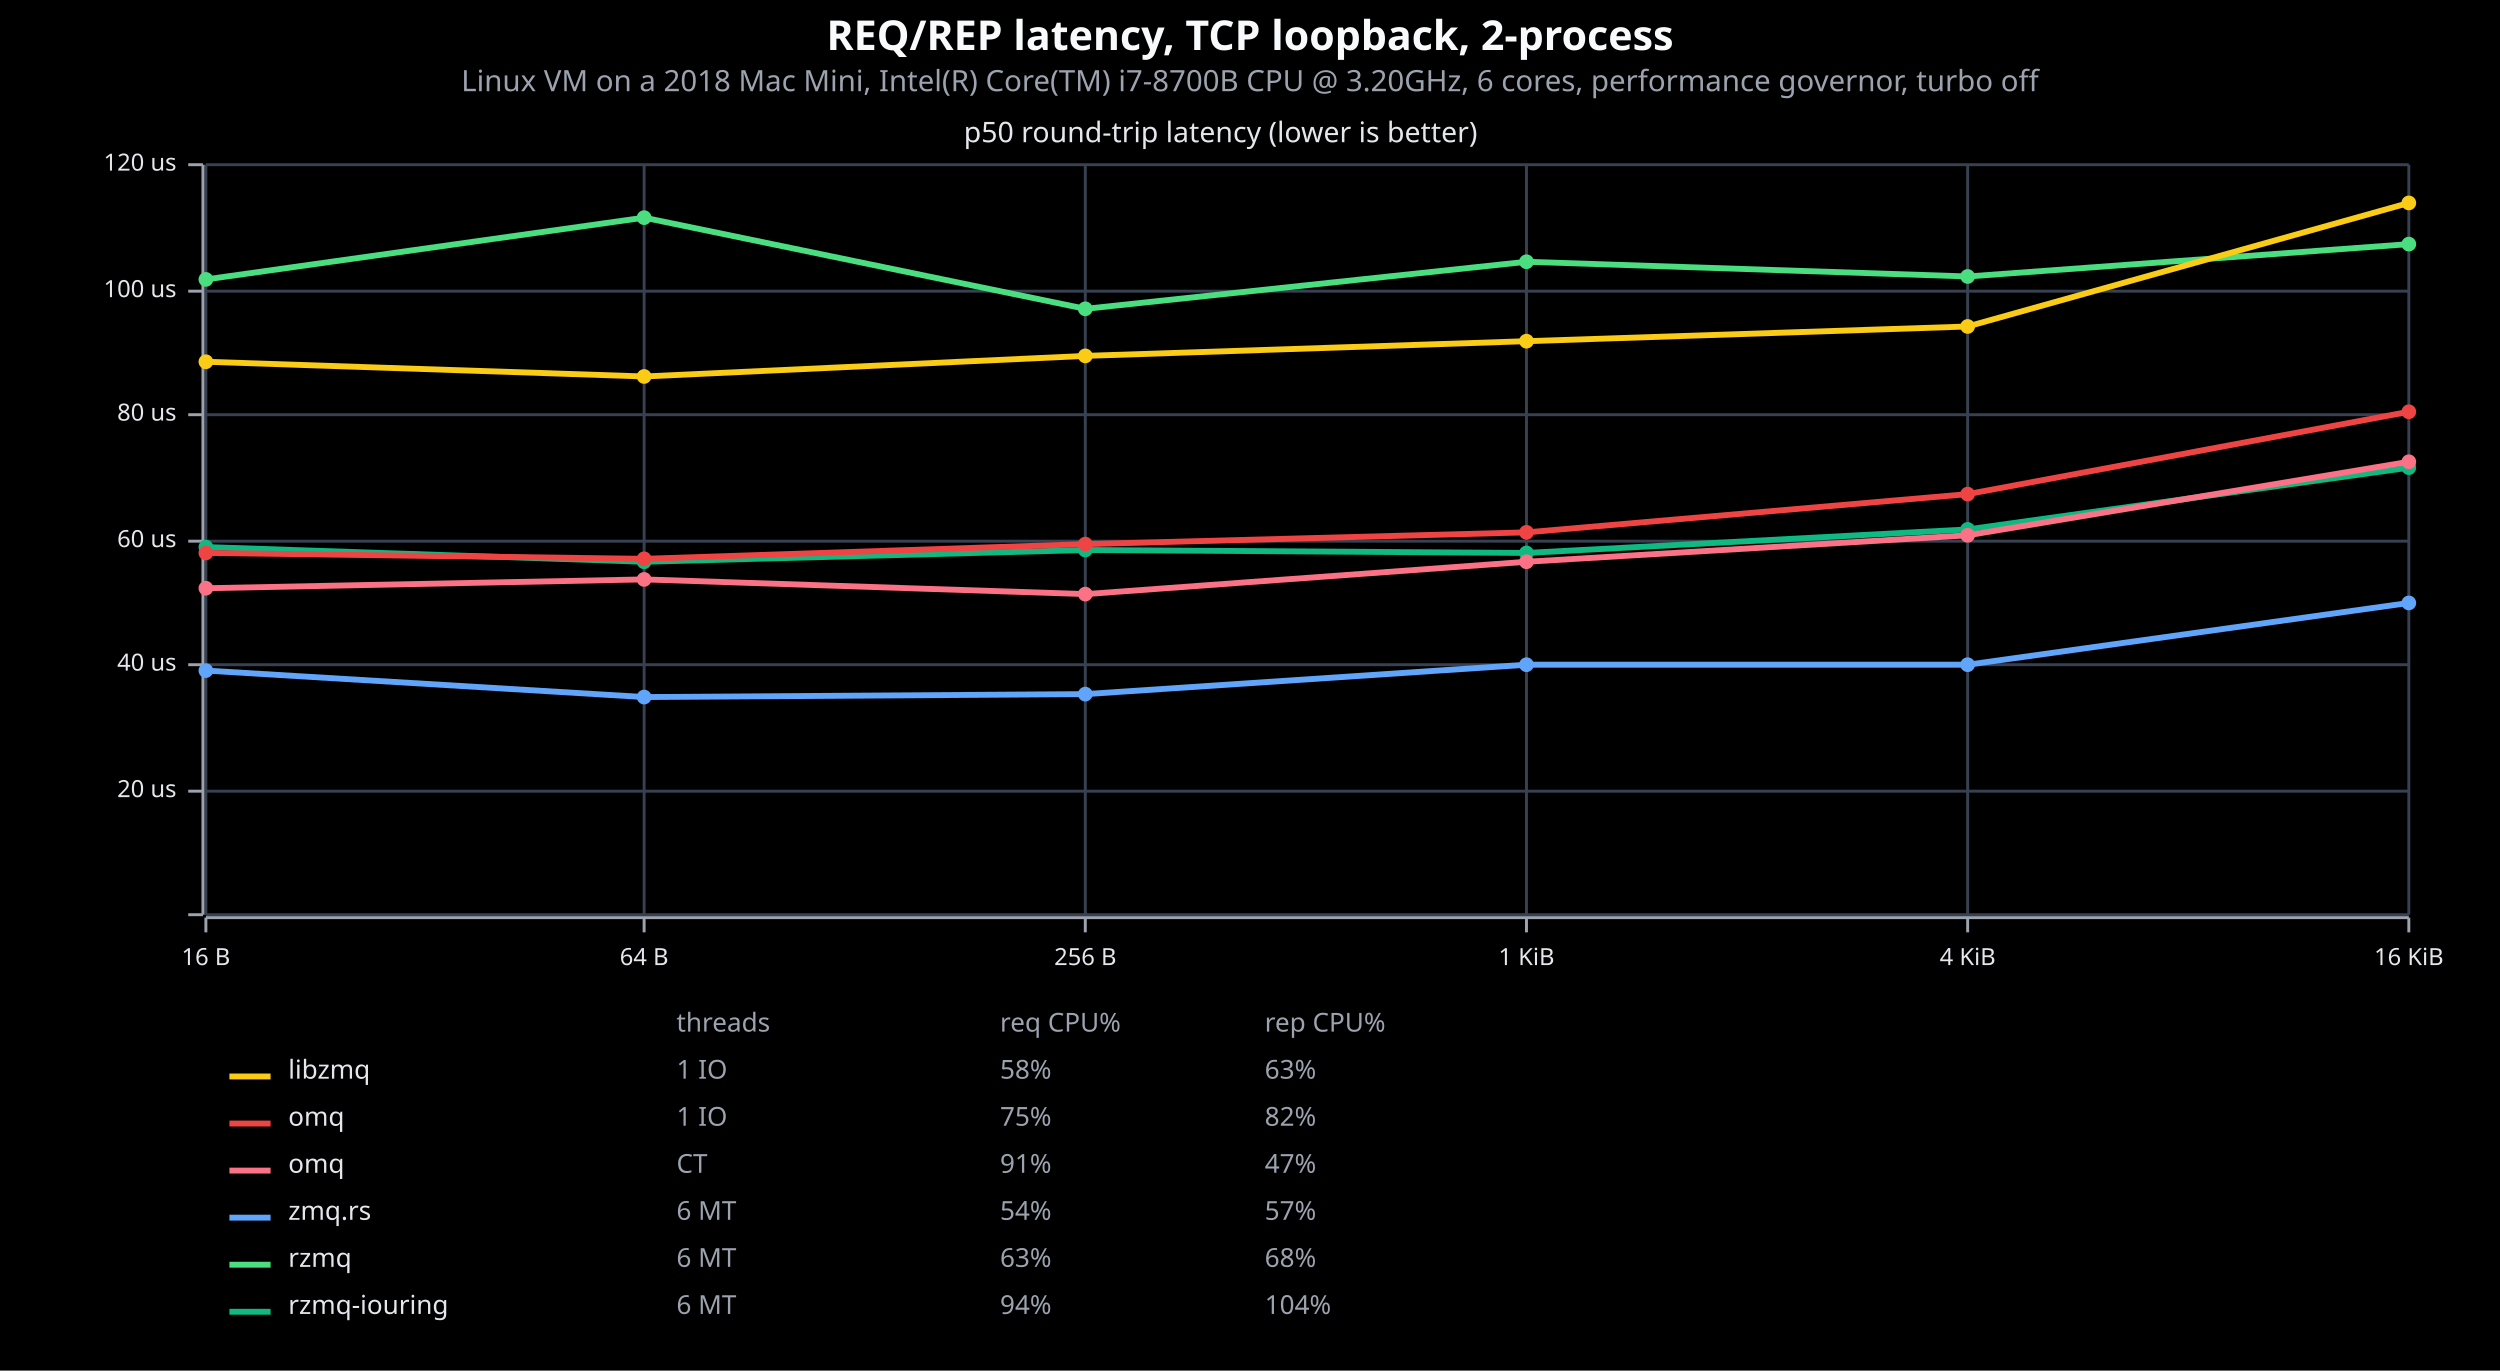
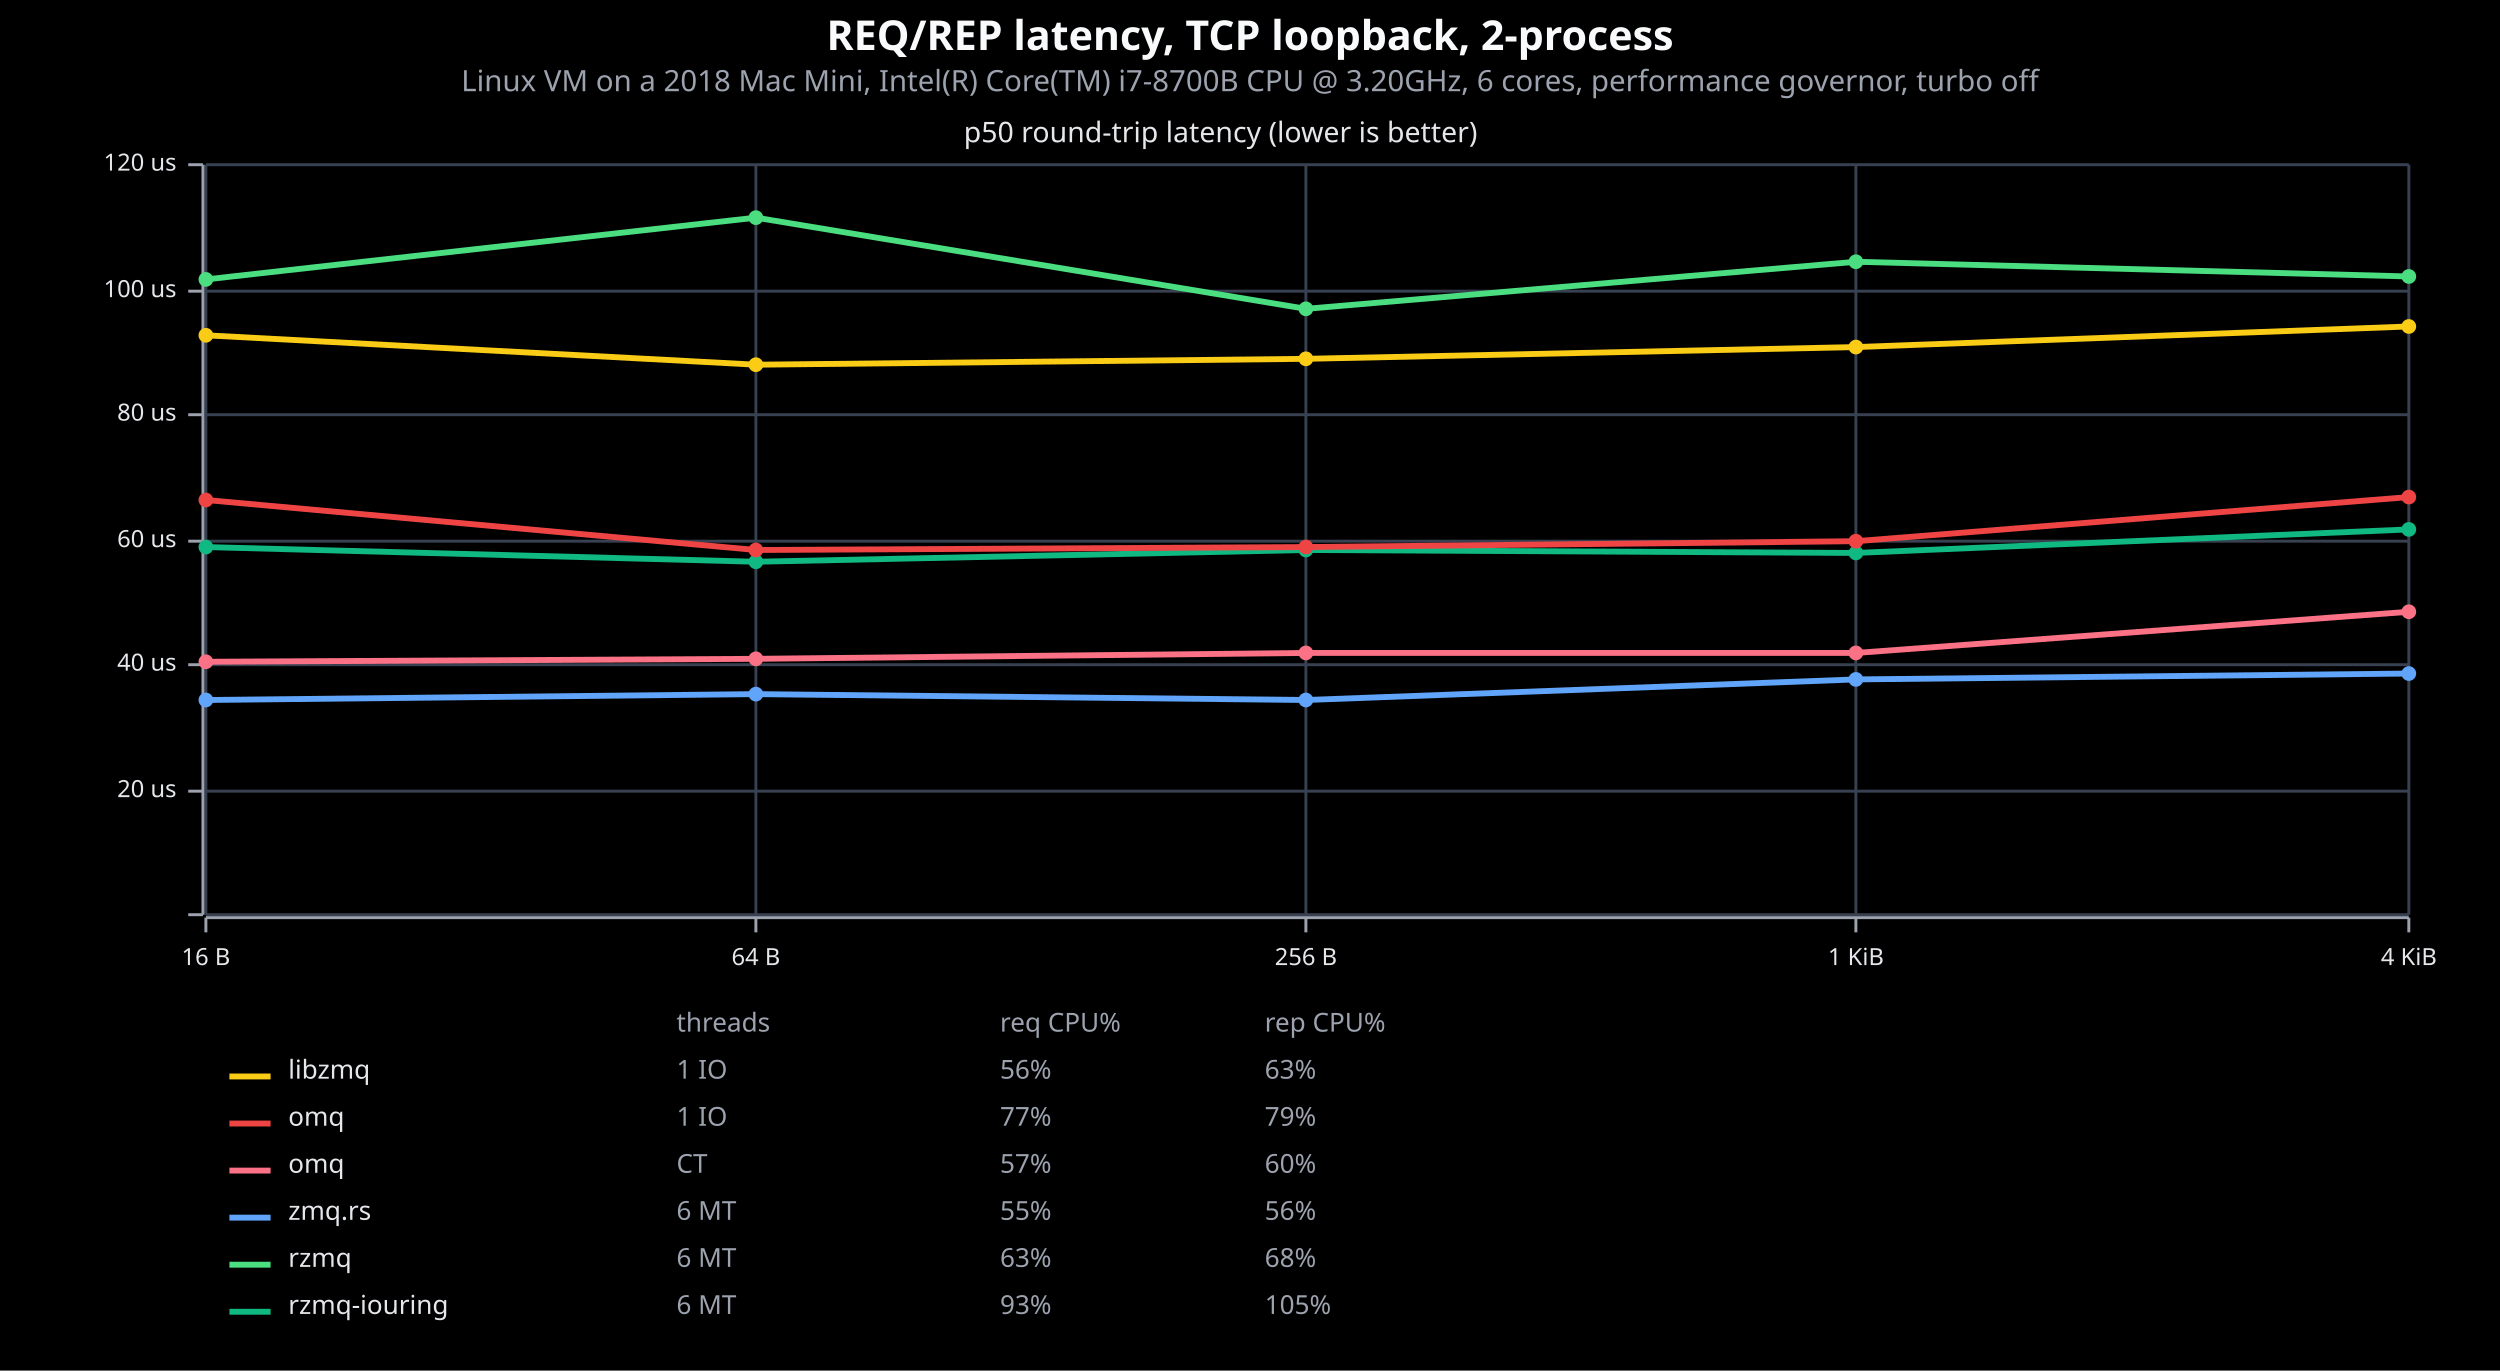
<svg xmlns="http://www.w3.org/2000/svg" viewBox="0 0 850 466" font-family="system-ui, -apple-system, sans-serif">
  <rect x="0" y="0" width="850" height="466" opacity="1" fill="#000000" stroke="none" />
  <text x="425" y="17" text-anchor="middle" font-family="sans-serif" font-size="14" font-weight="bold" fill="#F9FAFB">REQ/REP latency, TCP loopback, 2-process</text>
  <text x="425" y="31" text-anchor="middle" font-family="sans-serif" font-size="10" fill="#9CA3AF">Linux VM on a 2018 Mac Mini, Intel(R) Core(TM) i7-8700B CPU @ 3.20GHz, 6 cores, performance governor, turbo off</text>
  <text x="415" y="41" dy="0.76em" text-anchor="middle" font-family="sans-serif" font-size="9.677" opacity="1" fill="#E5E7EB">
p50 round-trip latency (lower is better)
</text>
  <line opacity="1" stroke="#374151" stroke-width="1" x1="70" y1="311" x2="70" y2="56" />
-   <line opacity="1" stroke="#374151" stroke-width="1" x1="219" y1="311" x2="219" y2="56" />
-   <line opacity="1" stroke="#374151" stroke-width="1" x1="369" y1="311" x2="369" y2="56" />
-   <line opacity="1" stroke="#374151" stroke-width="1" x1="519" y1="311" x2="519" y2="56" />
-   <line opacity="1" stroke="#374151" stroke-width="1" x1="669" y1="311" x2="669" y2="56" />
+   <line opacity="1" stroke="#374151" stroke-width="1" x1="257" y1="311" x2="257" y2="56" />
+   <line opacity="1" stroke="#374151" stroke-width="1" x1="444" y1="311" x2="444" y2="56" />
+   <line opacity="1" stroke="#374151" stroke-width="1" x1="631" y1="311" x2="631" y2="56" />
  <line opacity="1" stroke="#374151" stroke-width="1" x1="819" y1="311" x2="819" y2="56" />
  <line opacity="1" stroke="#374151" stroke-width="1" x1="70" y1="311" x2="819" y2="311" />
  <line opacity="1" stroke="#374151" stroke-width="1" x1="70" y1="269" x2="819" y2="269" />
  <line opacity="1" stroke="#374151" stroke-width="1" x1="70" y1="226" x2="819" y2="226" />
  <line opacity="1" stroke="#374151" stroke-width="1" x1="70" y1="184" x2="819" y2="184" />
  <line opacity="1" stroke="#374151" stroke-width="1" x1="70" y1="141" x2="819" y2="141" />
  <line opacity="1" stroke="#374151" stroke-width="1" x1="70" y1="99" x2="819" y2="99" />
  <line opacity="1" stroke="#374151" stroke-width="1" x1="70" y1="56" x2="819" y2="56" />
  <polyline fill="none" opacity="1" stroke="#9CA3AF" stroke-width="1" points="69,56 69,311 " />
  <text x="60" y="311" dy="0.5ex" text-anchor="end" font-family="sans-serif" font-size="8.065" opacity="1" fill="#E5E7EB">

</text>
  <polyline fill="none" opacity="1" stroke="#9CA3AF" stroke-width="1" points="64,311 69,311 " />
  <text x="60" y="269" dy="0.5ex" text-anchor="end" font-family="sans-serif" font-size="8.065" opacity="1" fill="#E5E7EB">
20 us
</text>
  <polyline fill="none" opacity="1" stroke="#9CA3AF" stroke-width="1" points="64,269 69,269 " />
  <text x="60" y="226" dy="0.5ex" text-anchor="end" font-family="sans-serif" font-size="8.065" opacity="1" fill="#E5E7EB">
40 us
</text>
  <polyline fill="none" opacity="1" stroke="#9CA3AF" stroke-width="1" points="64,226 69,226 " />
  <text x="60" y="184" dy="0.5ex" text-anchor="end" font-family="sans-serif" font-size="8.065" opacity="1" fill="#E5E7EB">
60 us
</text>
  <polyline fill="none" opacity="1" stroke="#9CA3AF" stroke-width="1" points="64,184 69,184 " />
  <text x="60" y="141" dy="0.5ex" text-anchor="end" font-family="sans-serif" font-size="8.065" opacity="1" fill="#E5E7EB">
80 us
</text>
  <polyline fill="none" opacity="1" stroke="#9CA3AF" stroke-width="1" points="64,141 69,141 " />
  <text x="60" y="99" dy="0.5ex" text-anchor="end" font-family="sans-serif" font-size="8.065" opacity="1" fill="#E5E7EB">
100 us
</text>
  <polyline fill="none" opacity="1" stroke="#9CA3AF" stroke-width="1" points="64,99 69,99 " />
  <text x="60" y="56" dy="0.5ex" text-anchor="end" font-family="sans-serif" font-size="8.065" opacity="1" fill="#E5E7EB">
120 us
</text>
  <polyline fill="none" opacity="1" stroke="#9CA3AF" stroke-width="1" points="64,56 69,56 " />
  <polyline fill="none" opacity="1" stroke="#9CA3AF" stroke-width="1" points="70,312 819,312 " />
  <text x="70" y="322" dy="0.76em" text-anchor="middle" font-family="sans-serif" font-size="8.065" opacity="1" fill="#E5E7EB">
16 B
</text>
  <polyline fill="none" opacity="1" stroke="#9CA3AF" stroke-width="1" points="70,312 70,317 " />
-   <text x="219" y="322" dy="0.76em" text-anchor="middle" font-family="sans-serif" font-size="8.065" opacity="1" fill="#E5E7EB">
+   <text x="257" y="322" dy="0.76em" text-anchor="middle" font-family="sans-serif" font-size="8.065" opacity="1" fill="#E5E7EB">
64 B
</text>
-   <polyline fill="none" opacity="1" stroke="#9CA3AF" stroke-width="1" points="219,312 219,317 " />
-   <text x="369" y="322" dy="0.76em" text-anchor="middle" font-family="sans-serif" font-size="8.065" opacity="1" fill="#E5E7EB">
+   <polyline fill="none" opacity="1" stroke="#9CA3AF" stroke-width="1" points="257,312 257,317 " />
+   <text x="444" y="322" dy="0.76em" text-anchor="middle" font-family="sans-serif" font-size="8.065" opacity="1" fill="#E5E7EB">
256 B
</text>
-   <polyline fill="none" opacity="1" stroke="#9CA3AF" stroke-width="1" points="369,312 369,317 " />
-   <text x="519" y="322" dy="0.76em" text-anchor="middle" font-family="sans-serif" font-size="8.065" opacity="1" fill="#E5E7EB">
+   <polyline fill="none" opacity="1" stroke="#9CA3AF" stroke-width="1" points="444,312 444,317 " />
+   <text x="631" y="322" dy="0.76em" text-anchor="middle" font-family="sans-serif" font-size="8.065" opacity="1" fill="#E5E7EB">
1 KiB
</text>
-   <polyline fill="none" opacity="1" stroke="#9CA3AF" stroke-width="1" points="519,312 519,317 " />
-   <text x="669" y="322" dy="0.76em" text-anchor="middle" font-family="sans-serif" font-size="8.065" opacity="1" fill="#E5E7EB">
+   <polyline fill="none" opacity="1" stroke="#9CA3AF" stroke-width="1" points="631,312 631,317 " />
+   <text x="819" y="322" dy="0.76em" text-anchor="middle" font-family="sans-serif" font-size="8.065" opacity="1" fill="#E5E7EB">
4 KiB
</text>
-   <polyline fill="none" opacity="1" stroke="#9CA3AF" stroke-width="1" points="669,312 669,317 " />
-   <text x="819" y="322" dy="0.76em" text-anchor="middle" font-family="sans-serif" font-size="8.065" opacity="1" fill="#E5E7EB">
- 16 KiB
- </text>
  <polyline fill="none" opacity="1" stroke="#9CA3AF" stroke-width="1" points="819,312 819,317 " />
-   <polyline fill="none" opacity="1" stroke="#10B981" stroke-width="2" points="70,186 219,191 369,187 519,188 669,180 819,159 " />
+   <polyline fill="none" opacity="1" stroke="#10B981" stroke-width="2" points="70,186 257,191 444,187 631,188 819,180 " />
  <circle cx="70" cy="186" r="2.5" opacity="1" fill="#10B981" stroke="none" stroke-width="1" />
-   <circle cx="219" cy="191" r="2.5" opacity="1" fill="#10B981" stroke="none" stroke-width="1" />
-   <circle cx="369" cy="187" r="2.5" opacity="1" fill="#10B981" stroke="none" stroke-width="1" />
-   <circle cx="519" cy="188" r="2.5" opacity="1" fill="#10B981" stroke="none" stroke-width="1" />
-   <circle cx="669" cy="180" r="2.5" opacity="1" fill="#10B981" stroke="none" stroke-width="1" />
-   <circle cx="819" cy="159" r="2.5" opacity="1" fill="#10B981" stroke="none" stroke-width="1" />
-   <polyline fill="none" opacity="1" stroke="#4ADE80" stroke-width="2" points="70,95 219,74 369,105 519,89 669,94 819,83 " />
+   <circle cx="257" cy="191" r="2.5" opacity="1" fill="#10B981" stroke="none" stroke-width="1" />
+   <circle cx="444" cy="187" r="2.5" opacity="1" fill="#10B981" stroke="none" stroke-width="1" />
+   <circle cx="631" cy="188" r="2.5" opacity="1" fill="#10B981" stroke="none" stroke-width="1" />
+   <circle cx="819" cy="180" r="2.5" opacity="1" fill="#10B981" stroke="none" stroke-width="1" />
+   <polyline fill="none" opacity="1" stroke="#4ADE80" stroke-width="2" points="70,95 257,74 444,105 631,89 819,94 " />
  <circle cx="70" cy="95" r="2.5" opacity="1" fill="#4ADE80" stroke="none" stroke-width="1" />
-   <circle cx="219" cy="74" r="2.5" opacity="1" fill="#4ADE80" stroke="none" stroke-width="1" />
-   <circle cx="369" cy="105" r="2.5" opacity="1" fill="#4ADE80" stroke="none" stroke-width="1" />
-   <circle cx="519" cy="89" r="2.5" opacity="1" fill="#4ADE80" stroke="none" stroke-width="1" />
-   <circle cx="669" cy="94" r="2.5" opacity="1" fill="#4ADE80" stroke="none" stroke-width="1" />
-   <circle cx="819" cy="83" r="2.5" opacity="1" fill="#4ADE80" stroke="none" stroke-width="1" />
-   <polyline fill="none" opacity="1" stroke="#60A5FA" stroke-width="2" points="70,228 219,237 369,236 519,226 669,226 819,205 " />
-   <circle cx="70" cy="228" r="2.5" opacity="1" fill="#60A5FA" stroke="none" stroke-width="1" />
-   <circle cx="219" cy="237" r="2.5" opacity="1" fill="#60A5FA" stroke="none" stroke-width="1" />
-   <circle cx="369" cy="236" r="2.5" opacity="1" fill="#60A5FA" stroke="none" stroke-width="1" />
-   <circle cx="519" cy="226" r="2.5" opacity="1" fill="#60A5FA" stroke="none" stroke-width="1" />
-   <circle cx="669" cy="226" r="2.5" opacity="1" fill="#60A5FA" stroke="none" stroke-width="1" />
-   <circle cx="819" cy="205" r="2.5" opacity="1" fill="#60A5FA" stroke="none" stroke-width="1" />
-   <polyline fill="none" opacity="1" stroke="#FB7185" stroke-width="2" points="70,200 219,197 369,202 519,191 669,182 819,157 " />
-   <circle cx="70" cy="200" r="2.5" opacity="1" fill="#FB7185" stroke="none" stroke-width="1" />
-   <circle cx="219" cy="197" r="2.5" opacity="1" fill="#FB7185" stroke="none" stroke-width="1" />
-   <circle cx="369" cy="202" r="2.5" opacity="1" fill="#FB7185" stroke="none" stroke-width="1" />
-   <circle cx="519" cy="191" r="2.5" opacity="1" fill="#FB7185" stroke="none" stroke-width="1" />
-   <circle cx="669" cy="182" r="2.5" opacity="1" fill="#FB7185" stroke="none" stroke-width="1" />
-   <circle cx="819" cy="157" r="2.5" opacity="1" fill="#FB7185" stroke="none" stroke-width="1" />
-   <polyline fill="none" opacity="1" stroke="#EF4444" stroke-width="2" points="70,188 219,190 369,185 519,181 669,168 819,140 " />
-   <circle cx="70" cy="188" r="2.5" opacity="1" fill="#EF4444" stroke="none" stroke-width="1" />
-   <circle cx="219" cy="190" r="2.5" opacity="1" fill="#EF4444" stroke="none" stroke-width="1" />
-   <circle cx="369" cy="185" r="2.5" opacity="1" fill="#EF4444" stroke="none" stroke-width="1" />
-   <circle cx="519" cy="181" r="2.5" opacity="1" fill="#EF4444" stroke="none" stroke-width="1" />
-   <circle cx="669" cy="168" r="2.5" opacity="1" fill="#EF4444" stroke="none" stroke-width="1" />
-   <circle cx="819" cy="140" r="2.5" opacity="1" fill="#EF4444" stroke="none" stroke-width="1" />
-   <polyline fill="none" opacity="1" stroke="#FACC15" stroke-width="2" points="70,123 219,128 369,121 519,116 669,111 819,69 " />
-   <circle cx="70" cy="123" r="2.5" opacity="1" fill="#FACC15" stroke="none" stroke-width="1" />
-   <circle cx="219" cy="128" r="2.5" opacity="1" fill="#FACC15" stroke="none" stroke-width="1" />
-   <circle cx="369" cy="121" r="2.5" opacity="1" fill="#FACC15" stroke="none" stroke-width="1" />
-   <circle cx="519" cy="116" r="2.5" opacity="1" fill="#FACC15" stroke="none" stroke-width="1" />
-   <circle cx="669" cy="111" r="2.5" opacity="1" fill="#FACC15" stroke="none" stroke-width="1" />
-   <circle cx="819" cy="69" r="2.5" opacity="1" fill="#FACC15" stroke="none" stroke-width="1" />
+   <circle cx="257" cy="74" r="2.5" opacity="1" fill="#4ADE80" stroke="none" stroke-width="1" />
+   <circle cx="444" cy="105" r="2.5" opacity="1" fill="#4ADE80" stroke="none" stroke-width="1" />
+   <circle cx="631" cy="89" r="2.5" opacity="1" fill="#4ADE80" stroke="none" stroke-width="1" />
+   <circle cx="819" cy="94" r="2.5" opacity="1" fill="#4ADE80" stroke="none" stroke-width="1" />
+   <polyline fill="none" opacity="1" stroke="#60A5FA" stroke-width="2" points="70,238 257,236 444,238 631,231 819,229 " />
+   <circle cx="70" cy="238" r="2.5" opacity="1" fill="#60A5FA" stroke="none" stroke-width="1" />
+   <circle cx="257" cy="236" r="2.5" opacity="1" fill="#60A5FA" stroke="none" stroke-width="1" />
+   <circle cx="444" cy="238" r="2.5" opacity="1" fill="#60A5FA" stroke="none" stroke-width="1" />
+   <circle cx="631" cy="231" r="2.5" opacity="1" fill="#60A5FA" stroke="none" stroke-width="1" />
+   <circle cx="819" cy="229" r="2.5" opacity="1" fill="#60A5FA" stroke="none" stroke-width="1" />
+   <polyline fill="none" opacity="1" stroke="#FB7185" stroke-width="2" points="70,225 257,224 444,222 631,222 819,208 " />
+   <circle cx="70" cy="225" r="2.5" opacity="1" fill="#FB7185" stroke="none" stroke-width="1" />
+   <circle cx="257" cy="224" r="2.5" opacity="1" fill="#FB7185" stroke="none" stroke-width="1" />
+   <circle cx="444" cy="222" r="2.5" opacity="1" fill="#FB7185" stroke="none" stroke-width="1" />
+   <circle cx="631" cy="222" r="2.5" opacity="1" fill="#FB7185" stroke="none" stroke-width="1" />
+   <circle cx="819" cy="208" r="2.5" opacity="1" fill="#FB7185" stroke="none" stroke-width="1" />
+   <polyline fill="none" opacity="1" stroke="#EF4444" stroke-width="2" points="70,170 257,187 444,186 631,184 819,169 " />
+   <circle cx="70" cy="170" r="2.5" opacity="1" fill="#EF4444" stroke="none" stroke-width="1" />
+   <circle cx="257" cy="187" r="2.5" opacity="1" fill="#EF4444" stroke="none" stroke-width="1" />
+   <circle cx="444" cy="186" r="2.5" opacity="1" fill="#EF4444" stroke="none" stroke-width="1" />
+   <circle cx="631" cy="184" r="2.5" opacity="1" fill="#EF4444" stroke="none" stroke-width="1" />
+   <circle cx="819" cy="169" r="2.5" opacity="1" fill="#EF4444" stroke="none" stroke-width="1" />
+   <polyline fill="none" opacity="1" stroke="#FACC15" stroke-width="2" points="70,114 257,124 444,122 631,118 819,111 " />
+   <circle cx="70" cy="114" r="2.5" opacity="1" fill="#FACC15" stroke="none" stroke-width="1" />
+   <circle cx="257" cy="124" r="2.5" opacity="1" fill="#FACC15" stroke="none" stroke-width="1" />
+   <circle cx="444" cy="122" r="2.5" opacity="1" fill="#FACC15" stroke="none" stroke-width="1" />
+   <circle cx="631" cy="118" r="2.5" opacity="1" fill="#FACC15" stroke="none" stroke-width="1" />
+   <circle cx="819" cy="111" r="2.5" opacity="1" fill="#FACC15" stroke="none" stroke-width="1" />
  <text x="230" y="344" dy="0.76em" text-anchor="start" font-family="sans-serif" font-size="8.871" opacity="1" fill="#9CA3AF">
threads
</text>
  <text x="340" y="344" dy="0.76em" text-anchor="start" font-family="sans-serif" font-size="8.871" opacity="1" fill="#9CA3AF">
req CPU%
</text>
  <text x="430" y="344" dy="0.76em" text-anchor="start" font-family="sans-serif" font-size="8.871" opacity="1" fill="#9CA3AF">
rep CPU%
</text>
  <polyline fill="none" opacity="1" stroke="#FACC15" stroke-width="2" points="78,366 92,366 " />
  <text x="98" y="360" dy="0.76em" text-anchor="start" font-family="sans-serif" font-size="8.871" opacity="1" fill="#E5E7EB">
libzmq
</text>
  <text x="230" y="360" dy="0.76em" text-anchor="start" font-family="sans-serif" font-size="8.871" opacity="1" fill="#9CA3AF">
1 IO
</text>
  <text x="340" y="360" dy="0.76em" text-anchor="start" font-family="sans-serif" font-size="8.871" opacity="1" fill="#9CA3AF">
- 58%
+ 56%
</text>
  <text x="430" y="360" dy="0.76em" text-anchor="start" font-family="sans-serif" font-size="8.871" opacity="1" fill="#9CA3AF">
63%
</text>
  <polyline fill="none" opacity="1" stroke="#EF4444" stroke-width="2" points="78,382 92,382 " />
  <text x="98" y="376" dy="0.76em" text-anchor="start" font-family="sans-serif" font-size="8.871" opacity="1" fill="#E5E7EB">
omq
</text>
  <text x="230" y="376" dy="0.76em" text-anchor="start" font-family="sans-serif" font-size="8.871" opacity="1" fill="#9CA3AF">
1 IO
</text>
  <text x="340" y="376" dy="0.76em" text-anchor="start" font-family="sans-serif" font-size="8.871" opacity="1" fill="#9CA3AF">
- 75%
+ 77%
</text>
  <text x="430" y="376" dy="0.76em" text-anchor="start" font-family="sans-serif" font-size="8.871" opacity="1" fill="#9CA3AF">
- 82%
+ 79%
</text>
  <polyline fill="none" opacity="1" stroke="#FB7185" stroke-width="2" points="78,398 92,398 " />
  <text x="98" y="392" dy="0.76em" text-anchor="start" font-family="sans-serif" font-size="8.871" opacity="1" fill="#E5E7EB">
omq
</text>
  <text x="230" y="392" dy="0.76em" text-anchor="start" font-family="sans-serif" font-size="8.871" opacity="1" fill="#9CA3AF">
CT
</text>
  <text x="340" y="392" dy="0.76em" text-anchor="start" font-family="sans-serif" font-size="8.871" opacity="1" fill="#9CA3AF">
- 91%
+ 57%
</text>
  <text x="430" y="392" dy="0.76em" text-anchor="start" font-family="sans-serif" font-size="8.871" opacity="1" fill="#9CA3AF">
- 47%
+ 60%
</text>
  <polyline fill="none" opacity="1" stroke="#60A5FA" stroke-width="2" points="78,414 92,414 " />
  <text x="98" y="408" dy="0.76em" text-anchor="start" font-family="sans-serif" font-size="8.871" opacity="1" fill="#E5E7EB">
zmq.rs
</text>
  <text x="230" y="408" dy="0.76em" text-anchor="start" font-family="sans-serif" font-size="8.871" opacity="1" fill="#9CA3AF">
6 MT
</text>
  <text x="340" y="408" dy="0.76em" text-anchor="start" font-family="sans-serif" font-size="8.871" opacity="1" fill="#9CA3AF">
- 54%
+ 55%
</text>
  <text x="430" y="408" dy="0.76em" text-anchor="start" font-family="sans-serif" font-size="8.871" opacity="1" fill="#9CA3AF">
- 57%
+ 56%
</text>
  <polyline fill="none" opacity="1" stroke="#4ADE80" stroke-width="2" points="78,430 92,430 " />
  <text x="98" y="424" dy="0.76em" text-anchor="start" font-family="sans-serif" font-size="8.871" opacity="1" fill="#E5E7EB">
rzmq
</text>
  <text x="230" y="424" dy="0.76em" text-anchor="start" font-family="sans-serif" font-size="8.871" opacity="1" fill="#9CA3AF">
6 MT
</text>
  <text x="340" y="424" dy="0.76em" text-anchor="start" font-family="sans-serif" font-size="8.871" opacity="1" fill="#9CA3AF">
63%
</text>
  <text x="430" y="424" dy="0.76em" text-anchor="start" font-family="sans-serif" font-size="8.871" opacity="1" fill="#9CA3AF">
68%
</text>
  <polyline fill="none" opacity="1" stroke="#10B981" stroke-width="2" points="78,446 92,446 " />
  <text x="98" y="440" dy="0.76em" text-anchor="start" font-family="sans-serif" font-size="8.871" opacity="1" fill="#E5E7EB">
rzmq-iouring
</text>
  <text x="230" y="440" dy="0.76em" text-anchor="start" font-family="sans-serif" font-size="8.871" opacity="1" fill="#9CA3AF">
6 MT
</text>
  <text x="340" y="440" dy="0.76em" text-anchor="start" font-family="sans-serif" font-size="8.871" opacity="1" fill="#9CA3AF">
- 94%
+ 93%
</text>
  <text x="430" y="440" dy="0.76em" text-anchor="start" font-family="sans-serif" font-size="8.871" opacity="1" fill="#9CA3AF">
- 104%
+ 105%
</text>
</svg>
